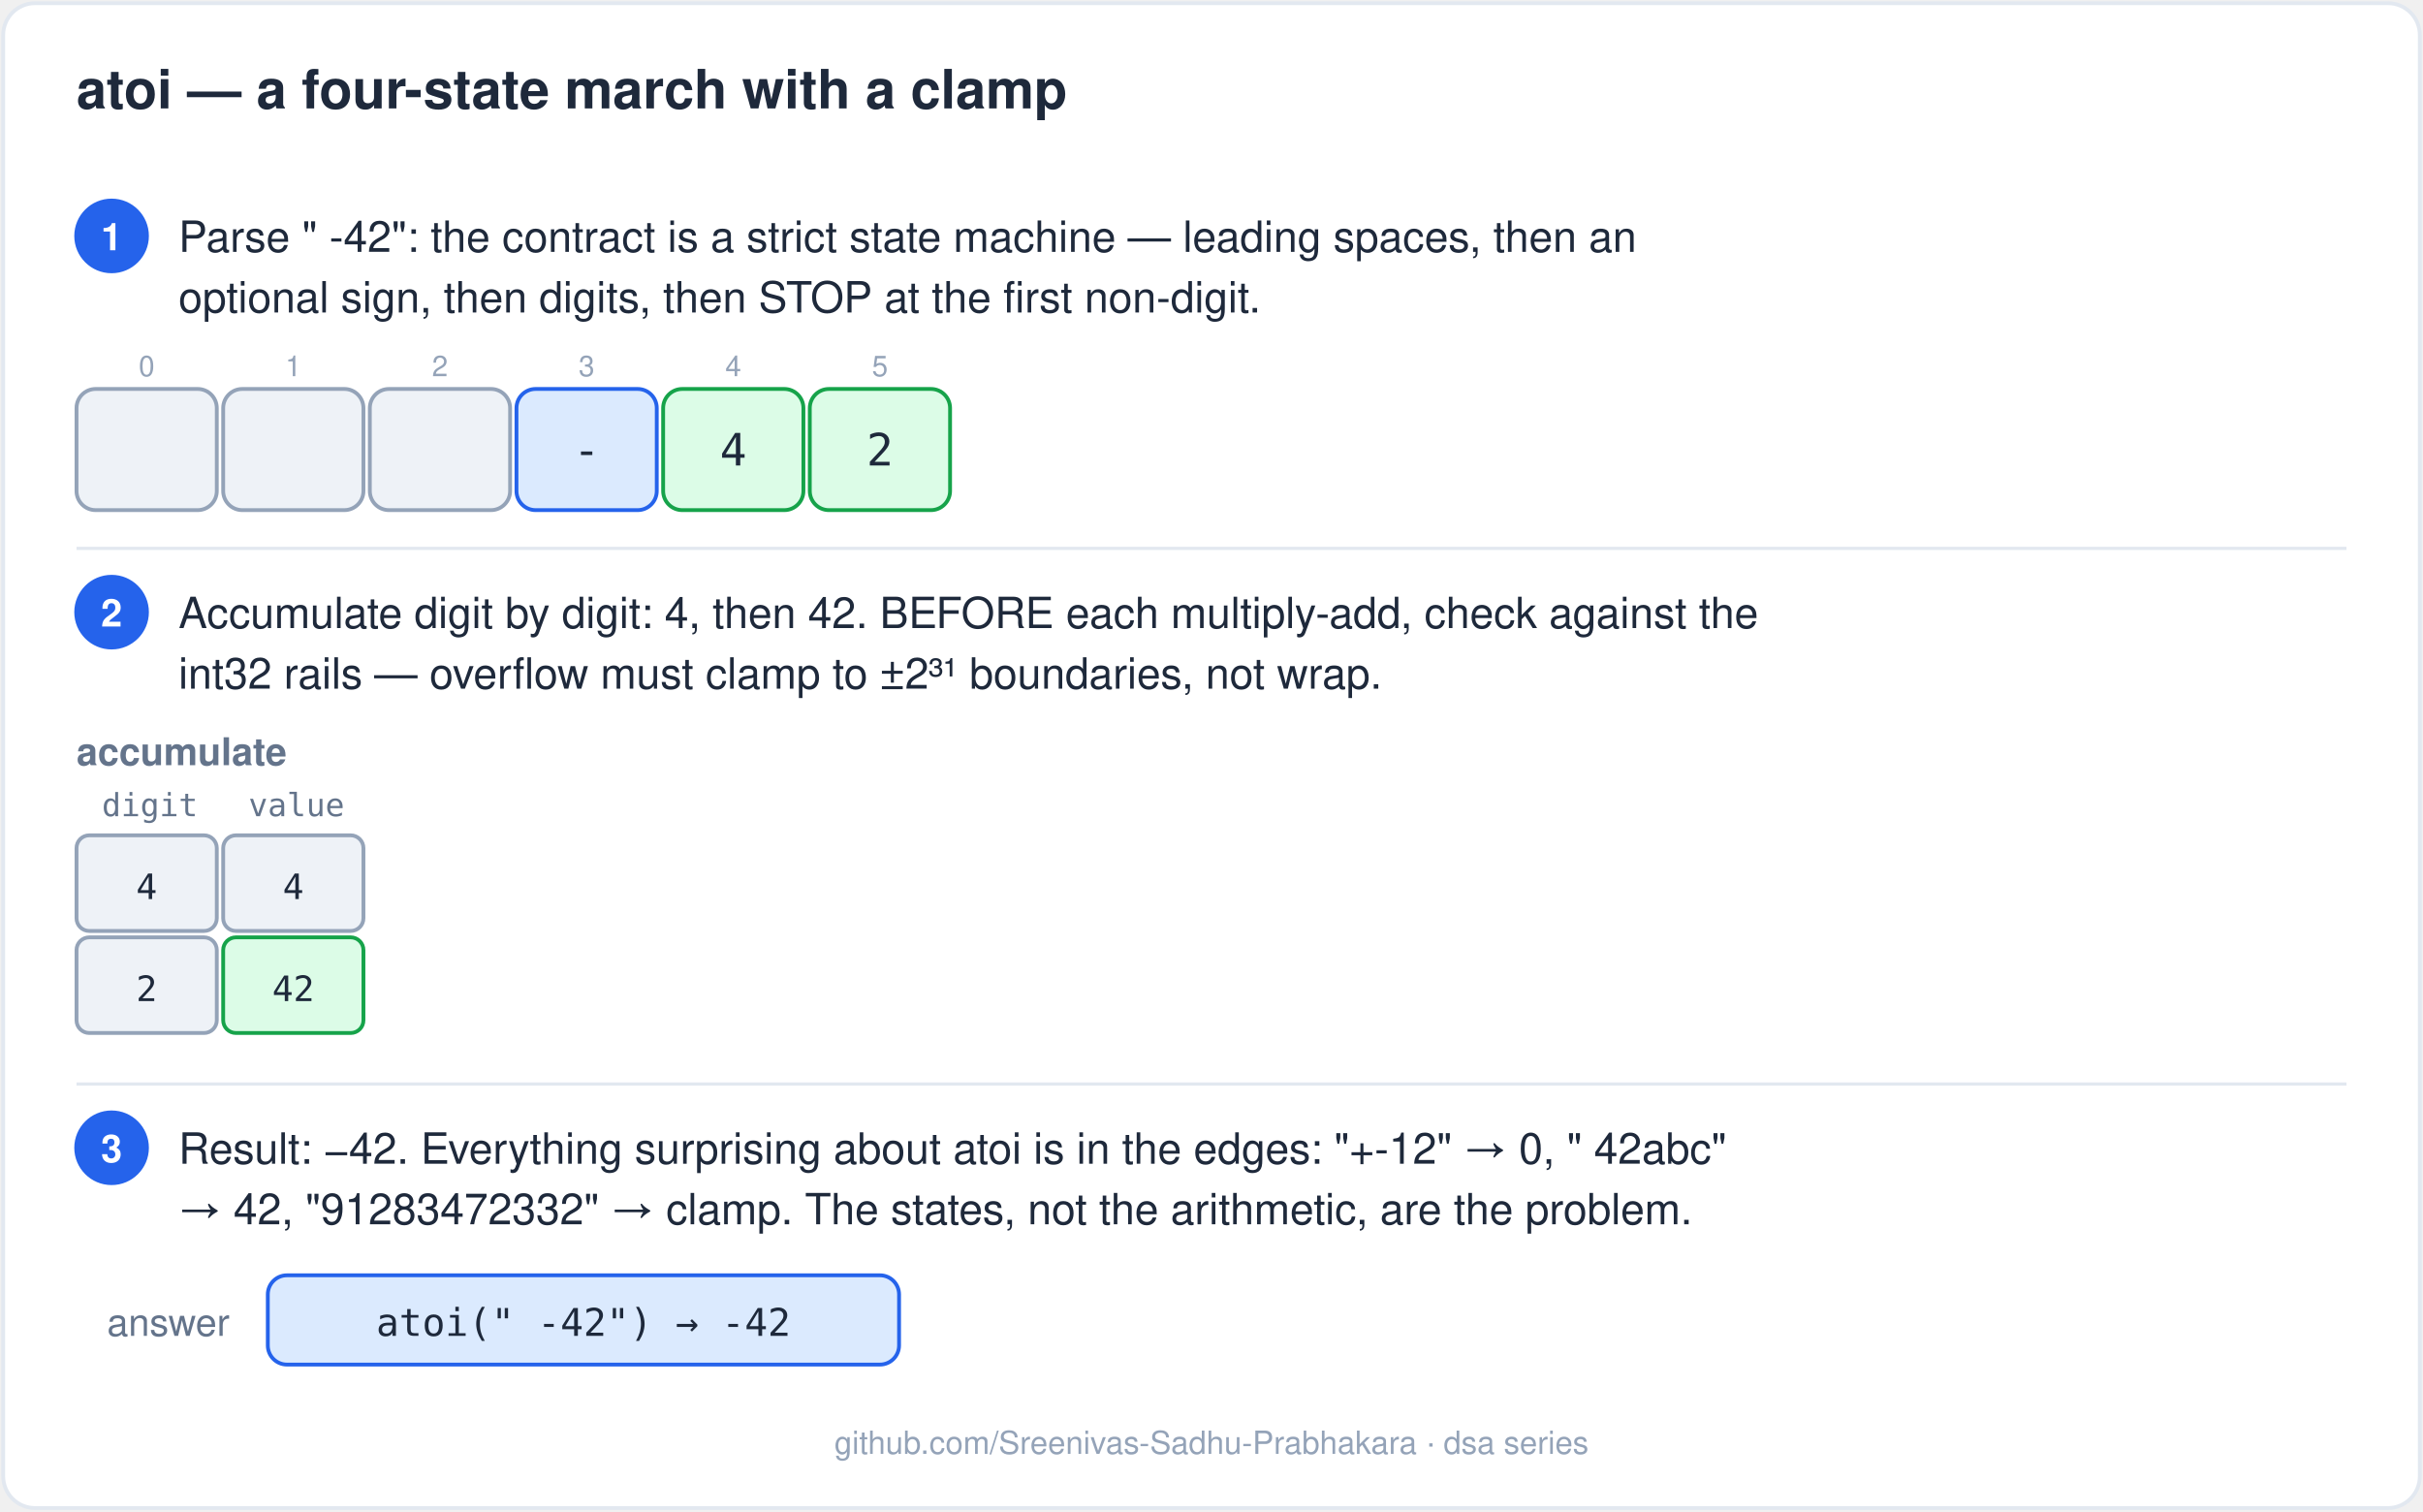
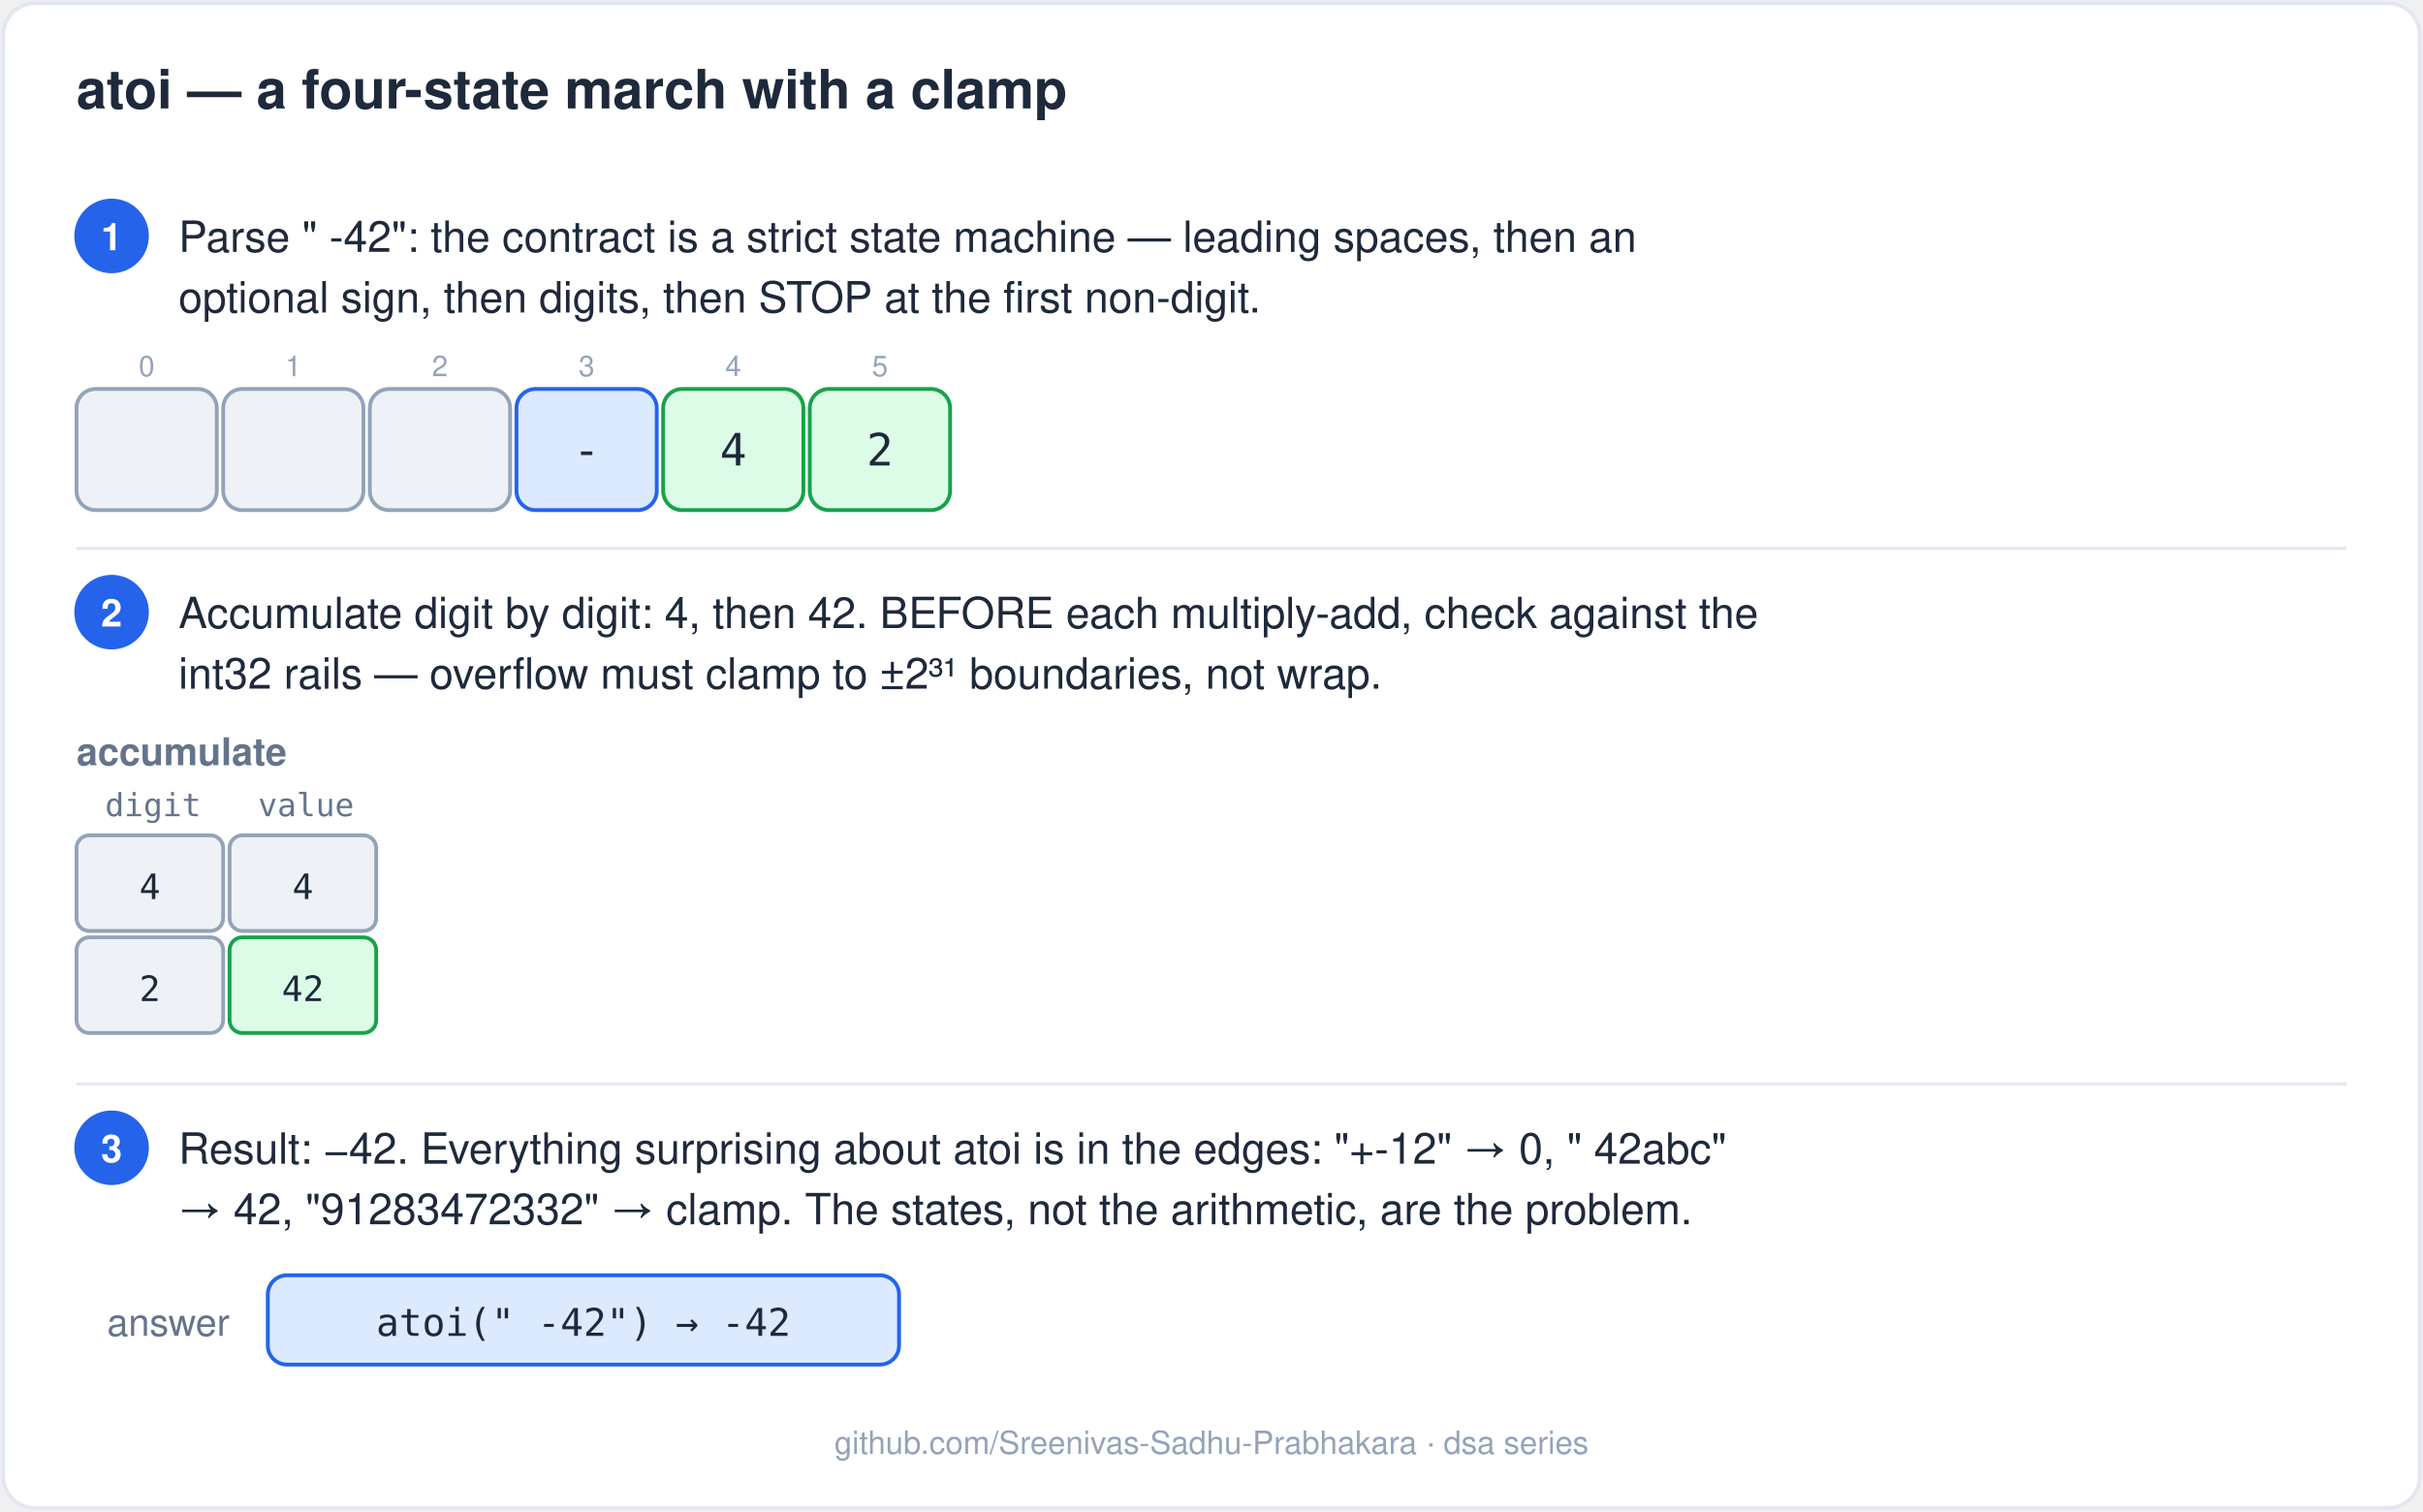
<svg xmlns="http://www.w3.org/2000/svg" width="760" height="474" viewBox="0 0 760 474" role="img" aria-label="Step-by-step visual walkthrough">
  <defs>
    <marker id="arr" markerWidth="8" markerHeight="8" refX="6" refY="3" orient="auto">
      <path d="M0,0 L7,3 L0,6 z" fill="context-stroke" />
    </marker>
  </defs>
  <rect x="1.0" y="1.0" width="758.0" height="472.0" rx="10" fill="#ffffff" stroke="#e2e8f0" stroke-width="1.2" />
  <text x="24.0" y="34.0" font-family="-apple-system,Segoe UI,Helvetica,Arial,sans-serif" font-size="17" fill="#1e293b" text-anchor="start" font-weight="600">atoi — a four-state march with a clamp</text>
  <circle cx="35.0" cy="74.0" r="11" fill="#2563eb" stroke="#2563eb" stroke-width="1.4" />
  <text x="35.0" y="78.5" font-family="-apple-system,Segoe UI,Helvetica,Arial,sans-serif" font-size="12" fill="#ffffff" text-anchor="middle" font-weight="600">1</text>
  <text x="56.0" y="79.0" font-family="-apple-system,Segoe UI,Helvetica,Arial,sans-serif" font-size="13.5" fill="#1e293b" text-anchor="start">Parse " -42": the contract is a strict state machine — leading spaces, then an</text>
  <text x="56.0" y="98.0" font-family="-apple-system,Segoe UI,Helvetica,Arial,sans-serif" font-size="13.5" fill="#1e293b" text-anchor="start">optional sign, then digits, then STOP at the first non-digit.</text>
  <rect x="24.0" y="122.0" width="44.0" height="38.0" rx="6" fill="#eef2f7" stroke="#94a3b8" stroke-width="1.2" />
  <text x="46.0" y="146.0" font-family="ui-monospace,Menlo,monospace" font-size="14" fill="#1e293b" text-anchor="middle"> </text>
  <text x="46.0" y="118.0" font-family="-apple-system,Segoe UI,Helvetica,Arial,sans-serif" font-size="9" fill="#94a3b8" text-anchor="middle">0</text>
  <rect x="70.0" y="122.0" width="44.0" height="38.0" rx="6" fill="#eef2f7" stroke="#94a3b8" stroke-width="1.2" />
  <text x="92.0" y="146.0" font-family="ui-monospace,Menlo,monospace" font-size="14" fill="#1e293b" text-anchor="middle"> </text>
  <text x="92.0" y="118.0" font-family="-apple-system,Segoe UI,Helvetica,Arial,sans-serif" font-size="9" fill="#94a3b8" text-anchor="middle">1</text>
  <rect x="116.0" y="122.0" width="44.0" height="38.0" rx="6" fill="#eef2f7" stroke="#94a3b8" stroke-width="1.2" />
  <text x="138.0" y="146.0" font-family="ui-monospace,Menlo,monospace" font-size="14" fill="#1e293b" text-anchor="middle"> </text>
  <text x="138.0" y="118.0" font-family="-apple-system,Segoe UI,Helvetica,Arial,sans-serif" font-size="9" fill="#94a3b8" text-anchor="middle">2</text>
  <rect x="162.0" y="122.0" width="44.0" height="38.0" rx="6" fill="#dbeafe" stroke="#2563eb" stroke-width="1.2" />
  <text x="184.0" y="146.0" font-family="ui-monospace,Menlo,monospace" font-size="14" fill="#1e293b" text-anchor="middle">-</text>
  <text x="184.0" y="118.0" font-family="-apple-system,Segoe UI,Helvetica,Arial,sans-serif" font-size="9" fill="#94a3b8" text-anchor="middle">3</text>
  <rect x="208.0" y="122.0" width="44.0" height="38.0" rx="6" fill="#dcfce7" stroke="#16a34a" stroke-width="1.2" />
  <text x="230.0" y="146.0" font-family="ui-monospace,Menlo,monospace" font-size="14" fill="#1e293b" text-anchor="middle">4</text>
  <text x="230.0" y="118.0" font-family="-apple-system,Segoe UI,Helvetica,Arial,sans-serif" font-size="9" fill="#94a3b8" text-anchor="middle">4</text>
  <rect x="254.0" y="122.0" width="44.0" height="38.0" rx="6" fill="#dcfce7" stroke="#16a34a" stroke-width="1.2" />
  <text x="276.0" y="146.0" font-family="ui-monospace,Menlo,monospace" font-size="14" fill="#1e293b" text-anchor="middle">2</text>
  <text x="276.0" y="118.0" font-family="-apple-system,Segoe UI,Helvetica,Arial,sans-serif" font-size="9" fill="#94a3b8" text-anchor="middle">5</text>
  <line x1="24.0" y1="172.0" x2="736.0" y2="172.0" stroke="#e2e8f0" stroke-width="1" />
  <circle cx="35.0" cy="192.0" r="11" fill="#2563eb" stroke="#2563eb" stroke-width="1.4" />
  <text x="35.0" y="196.5" font-family="-apple-system,Segoe UI,Helvetica,Arial,sans-serif" font-size="12" fill="#ffffff" text-anchor="middle" font-weight="600">2</text>
  <text x="56.0" y="197.0" font-family="-apple-system,Segoe UI,Helvetica,Arial,sans-serif" font-size="13.5" fill="#1e293b" text-anchor="start">Accumulate digit by digit: 4, then 42. BEFORE each multiply-add, check against the</text>
  <text x="56.0" y="216.0" font-family="-apple-system,Segoe UI,Helvetica,Arial,sans-serif" font-size="13.5" fill="#1e293b" text-anchor="start">int32 rails — overflow must clamp to ±2³¹ boundaries, not wrap.</text>
  <text x="24.0" y="240.0" font-family="-apple-system,Segoe UI,Helvetica,Arial,sans-serif" font-size="12" fill="#64748b" text-anchor="start" font-weight="600">accumulate</text>
-   <text x="47.0" y="256.0" font-family="ui-monospace,Menlo,monospace" font-size="10" fill="#64748b" text-anchor="middle">digit</text>
-   <text x="93.0" y="256.0" font-family="ui-monospace,Menlo,monospace" font-size="10" fill="#64748b" text-anchor="middle">value</text>
-   <rect x="24.0" y="262.0" width="44.0" height="30.0" rx="4" fill="#eef2f7" stroke="#94a3b8" stroke-width="1.2" />
-   <text x="46.0" y="282.0" font-family="ui-monospace,Menlo,monospace" font-size="11" fill="#1e293b" text-anchor="middle">4</text>
-   <rect x="70.0" y="262.0" width="44.0" height="30.0" rx="4" fill="#eef2f7" stroke="#94a3b8" stroke-width="1.2" />
-   <text x="92.0" y="282.0" font-family="ui-monospace,Menlo,monospace" font-size="11" fill="#1e293b" text-anchor="middle">4</text>
-   <rect x="24.0" y="294.0" width="44.0" height="30.0" rx="4" fill="#eef2f7" stroke="#94a3b8" stroke-width="1.2" />
-   <text x="46.0" y="314.0" font-family="ui-monospace,Menlo,monospace" font-size="11" fill="#1e293b" text-anchor="middle">2</text>
-   <rect x="70.0" y="294.0" width="44.0" height="30.0" rx="4" fill="#dcfce7" stroke="#16a34a" stroke-width="1.2" />
-   <text x="92.0" y="314.0" font-family="ui-monospace,Menlo,monospace" font-size="11" fill="#1e293b" text-anchor="middle">42</text>
+   <text x="48.0" y="256.0" font-family="ui-monospace,Menlo,monospace" font-size="10" fill="#64748b" text-anchor="middle">digit</text>
+   <text x="96.0" y="256.0" font-family="ui-monospace,Menlo,monospace" font-size="10" fill="#64748b" text-anchor="middle">value</text>
+   <rect x="24.0" y="262.0" width="46.0" height="30.0" rx="4" fill="#eef2f7" stroke="#94a3b8" stroke-width="1.2" />
+   <text x="47.0" y="282.0" font-family="ui-monospace,Menlo,monospace" font-size="11" fill="#1e293b" text-anchor="middle">4</text>
+   <rect x="72.0" y="262.0" width="46.0" height="30.0" rx="4" fill="#eef2f7" stroke="#94a3b8" stroke-width="1.2" />
+   <text x="95.0" y="282.0" font-family="ui-monospace,Menlo,monospace" font-size="11" fill="#1e293b" text-anchor="middle">4</text>
+   <rect x="24.0" y="294.0" width="46.0" height="30.0" rx="4" fill="#eef2f7" stroke="#94a3b8" stroke-width="1.2" />
+   <text x="47.0" y="314.0" font-family="ui-monospace,Menlo,monospace" font-size="11" fill="#1e293b" text-anchor="middle">2</text>
+   <rect x="72.0" y="294.0" width="46.0" height="30.0" rx="4" fill="#dcfce7" stroke="#16a34a" stroke-width="1.2" />
+   <text x="95.0" y="314.0" font-family="ui-monospace,Menlo,monospace" font-size="11" fill="#1e293b" text-anchor="middle">42</text>
  <line x1="24.0" y1="340.0" x2="736.0" y2="340.0" stroke="#e2e8f0" stroke-width="1" />
  <circle cx="35.0" cy="360.0" r="11" fill="#2563eb" stroke="#2563eb" stroke-width="1.4" />
  <text x="35.0" y="364.5" font-family="-apple-system,Segoe UI,Helvetica,Arial,sans-serif" font-size="12" fill="#ffffff" text-anchor="middle" font-weight="600">3</text>
  <text x="56.0" y="365.0" font-family="-apple-system,Segoe UI,Helvetica,Arial,sans-serif" font-size="13.5" fill="#1e293b" text-anchor="start">Result: −42. Everything surprising about atoi is in the edges: "+-12" → 0, " 42abc"</text>
  <text x="56.0" y="384.0" font-family="-apple-system,Segoe UI,Helvetica,Arial,sans-serif" font-size="13.5" fill="#1e293b" text-anchor="start">→ 42, "91283472332" → clamp. The states, not the arithmetic, are the problem.</text>
  <text x="72.0" y="419.0" font-family="-apple-system,Segoe UI,Helvetica,Arial,sans-serif" font-size="12" fill="#64748b" text-anchor="end">answer</text>
  <rect x="84.0" y="400.0" width="198.0" height="28.0" rx="6" fill="#dbeafe" stroke="#2563eb" stroke-width="1.2" />
  <text x="183.0" y="419.0" font-family="ui-monospace,Menlo,monospace" font-size="12" fill="#1e293b" text-anchor="middle">atoi("   -42") → -42</text>
  <text x="380.0" y="456.0" font-family="-apple-system,Segoe UI,Helvetica,Arial,sans-serif" font-size="10" fill="#94a3b8" text-anchor="middle">github.com/Sreenivas-Sadhu-Prabhakara · dsa series</text>
</svg>
